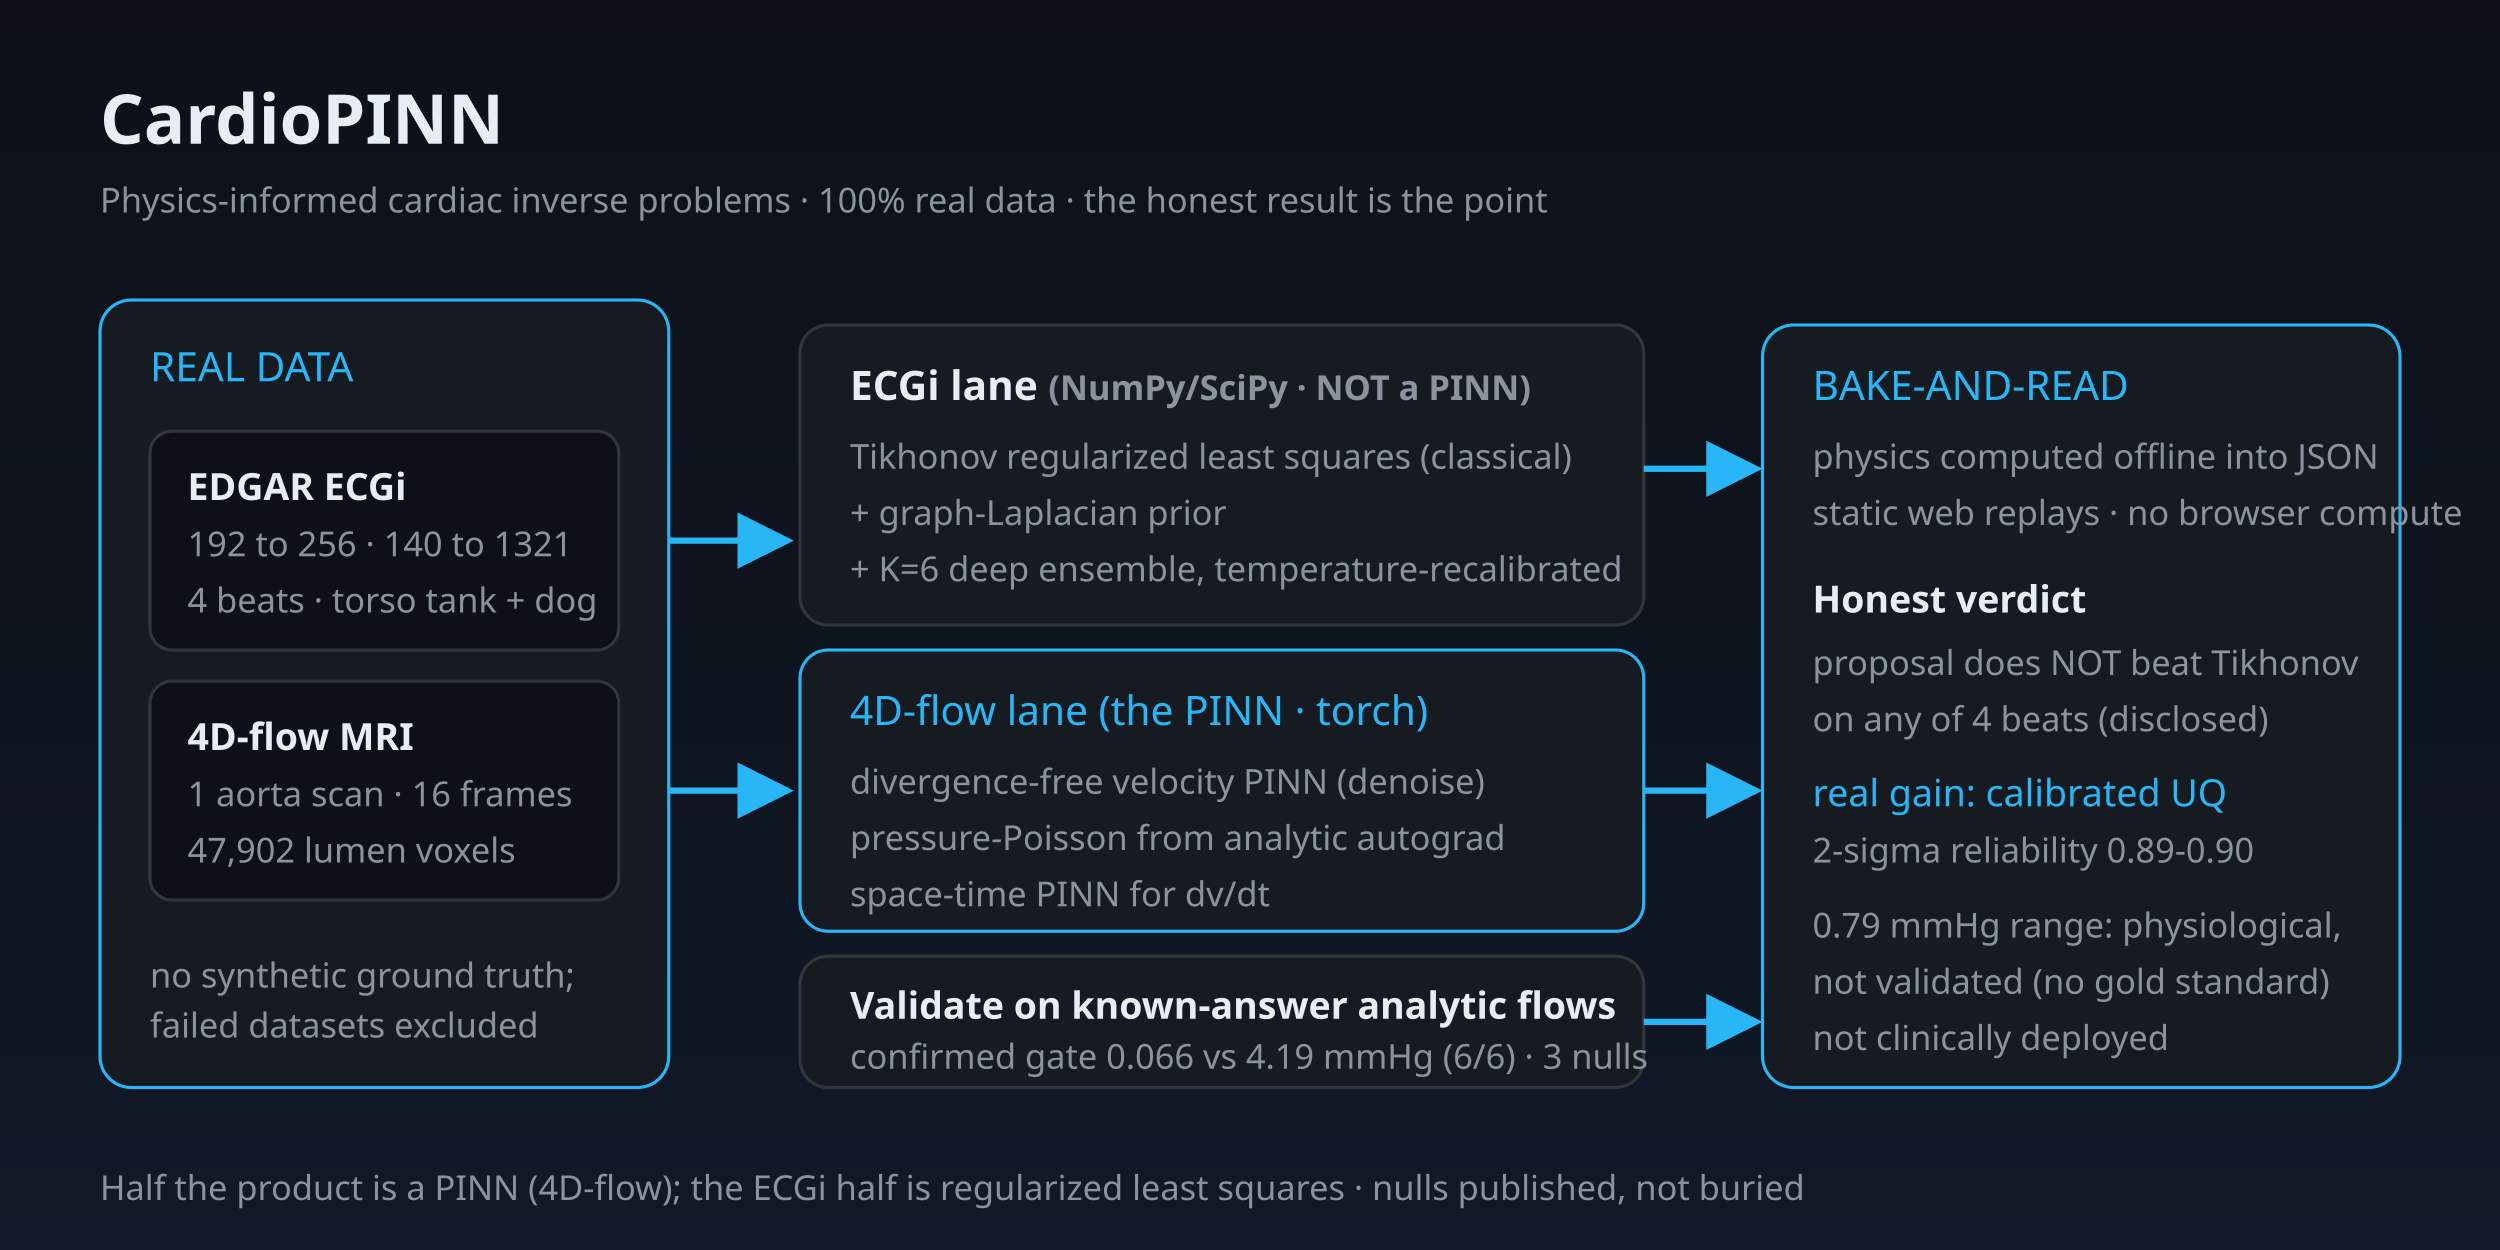
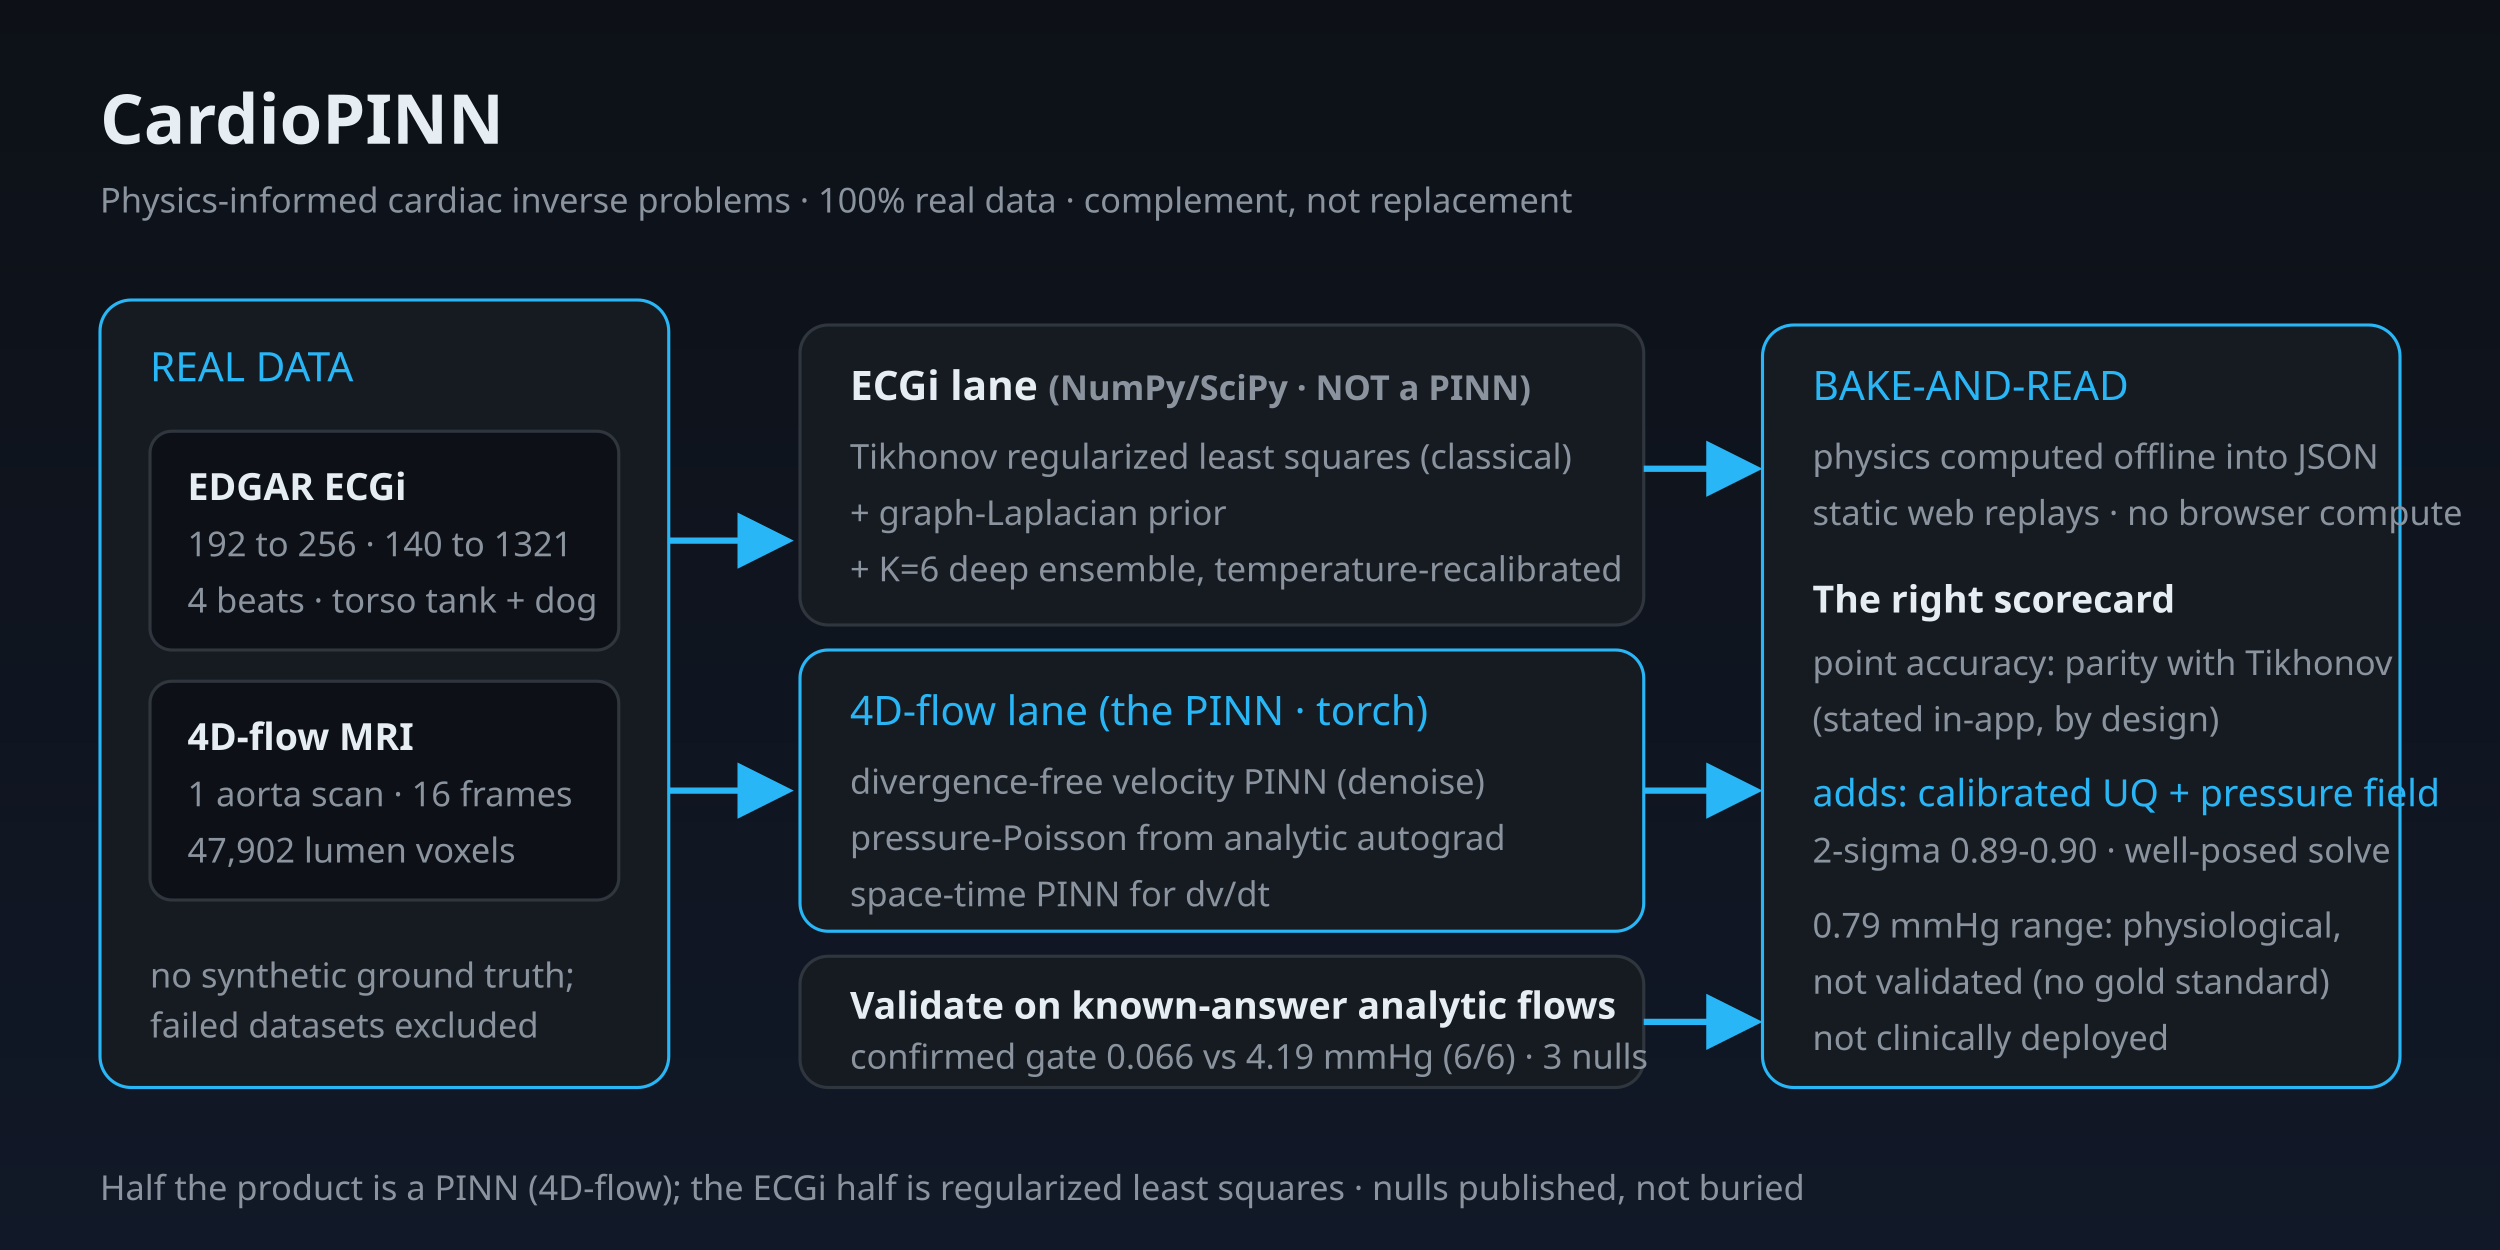
- <svg xmlns="http://www.w3.org/2000/svg" viewBox="0 0 800 400" width="800" height="400" role="img" aria-label="CardioPINN: real ECGi and 4D-flow MRI data feed two offline lanes, a NumPy Tikhonov-plus-ensemble ECGi lane and a torch divergence-free PINN 4D-flow lane, baked into JSON traces a static web replays, with an honest verdict that the proposal does not beat Tikhonov but adds calibrated uncertainty">
+ <svg xmlns="http://www.w3.org/2000/svg" viewBox="0 0 800 400" width="800" height="400" role="img" aria-label="CardioPINN: real ECGi and 4D-flow MRI data feed two offline lanes, a NumPy Tikhonov-plus-ensemble ECGi lane and a torch divergence-free PINN 4D-flow lane, baked into JSON traces a static web replays; scoped as a complement to classical methods: calibrated per-node uncertainty and a resolved pressure field, at point-accuracy parity with Tikhonov">
  <defs>
    <linearGradient id="cpbg" x1="0" y1="0" x2="0" y2="1">
      <stop offset="0" stop-color="#0d1117" />
      <stop offset="1" stop-color="#111827" />
    </linearGradient>
    <marker id="ar" markerWidth="9" markerHeight="9" refX="7" refY="4.5" orient="auto">
      <path d="M0 0 L9 4.5 L0 9 z" fill="#29B6F6" />
    </marker>
    <style>
      text{font-family:'Segoe UI',system-ui,sans-serif;fill:#c9d1d9}
      .t{fill:#e6edf3;font-weight:600}.a{fill:#29B6F6}.m{fill:#8b949e;font-size:11px}
      .box{fill:#161b22;stroke:#30363d;stroke-width:1}
      .acc{stroke:#29B6F6}
    </style>
  </defs>
  <rect width="800" height="400" fill="url(#cpbg)" />
  <text x="32" y="46" class="t" font-size="22">CardioPINN</text>
-   <text x="32" y="68" class="m">Physics-informed cardiac inverse problems · 100% real data · the honest result is the point</text>
+   <text x="32" y="68" class="m">Physics-informed cardiac inverse problems · 100% real data · complement, not replacement</text>
  <rect x="32" y="96" width="182" height="252" rx="10" class="box acc" />
  <text x="48" y="122" class="a" font-size="13">REAL DATA</text>
  <rect x="48" y="138" width="150" height="70" rx="7" fill="#0d1117" stroke="#30363d" />
  <text x="60" y="160" class="t" font-size="12">EDGAR ECGi</text>
  <text x="60" y="178" class="m">192 to 256 · 140 to 1321</text>
  <text x="60" y="196" class="m">4 beats · torso tank + dog</text>
  <rect x="48" y="218" width="150" height="70" rx="7" fill="#0d1117" stroke="#30363d" />
  <text x="60" y="240" class="t" font-size="12">4D-flow MRI</text>
  <text x="60" y="258" class="m">1 aorta scan · 16 frames</text>
  <text x="60" y="276" class="m">47,902 lumen voxels</text>
  <text x="48" y="316" class="m">no synthetic ground truth;</text>
  <text x="48" y="332" class="m">failed datasets excluded</text>
  <path d="M214 173 H250" class="acc" fill="none" stroke-width="2" marker-end="url(#ar)" />
  <path d="M214 253 H250" class="acc" fill="none" stroke-width="2" marker-end="url(#ar)" />
  <rect x="256" y="104" width="270" height="96" rx="9" class="box" />
  <text x="272" y="128" class="t" font-size="13">ECGi lane <tspan class="m">(NumPy/SciPy · NOT a PINN)</tspan>
  </text>
  <text x="272" y="150" class="m">Tikhonov regularized least squares (classical)</text>
  <text x="272" y="168" class="m">+ graph-Laplacian prior</text>
  <text x="272" y="186" class="m">+ K=6 deep ensemble, temperature-recalibrated</text>
  <rect x="256" y="208" width="270" height="90" rx="9" class="box acc" />
  <text x="272" y="232" class="a" font-size="13">4D-flow lane (the PINN · torch)</text>
  <text x="272" y="254" class="m">divergence-free velocity PINN (denoise)</text>
  <text x="272" y="272" class="m">pressure-Poisson from analytic autograd</text>
  <text x="272" y="290" class="m">space-time PINN for dv/dt</text>
  <rect x="256" y="306" width="270" height="42" rx="9" class="box" />
  <text x="272" y="326" class="t" font-size="12">Validate on known-answer analytic flows</text>
  <text x="272" y="342" class="m">confirmed gate 0.066 vs 4.19 mmHg (6/6) · 3 nulls</text>
  <path d="M526 150 H560" class="acc" fill="none" stroke-width="2" marker-end="url(#ar)" />
  <path d="M526 253 H560" class="acc" fill="none" stroke-width="2" marker-end="url(#ar)" />
  <path d="M526 327 H560" class="acc" fill="none" stroke-width="2" marker-end="url(#ar)" />
  <rect x="564" y="104" width="204" height="244" rx="10" class="box acc" />
  <text x="580" y="128" class="a" font-size="13">BAKE-AND-READ</text>
  <text x="580" y="150" class="m">physics computed offline into JSON</text>
  <text x="580" y="168" class="m">static web replays · no browser compute</text>
-   <text x="580" y="196" class="t" font-size="12">Honest verdict</text>
-   <text x="580" y="216" class="m">proposal does NOT beat Tikhonov</text>
-   <text x="580" y="234" class="m">on any of 4 beats (disclosed)</text>
-   <text x="580" y="258" class="a" font-size="12">real gain: calibrated UQ</text>
-   <text x="580" y="276" class="m">2-sigma reliability 0.89-0.90</text>
+   <text x="580" y="196" class="t" font-size="12">The right scorecard</text>
+   <text x="580" y="216" class="m">point accuracy: parity with Tikhonov</text>
+   <text x="580" y="234" class="m">(stated in-app, by design)</text>
+   <text x="580" y="258" class="a" font-size="12">adds: calibrated UQ + pressure field</text>
+   <text x="580" y="276" class="m">2-sigma 0.89-0.90 · well-posed solve</text>
  <text x="580" y="300" class="m">0.79 mmHg range: physiological,</text>
  <text x="580" y="318" class="m">not validated (no gold standard)</text>
  <text x="580" y="336" class="m">not clinically deployed</text>
  <text x="32" y="384" class="m">Half the product is a PINN (4D-flow); the ECGi half is regularized least squares · nulls published, not buried</text>
</svg>
